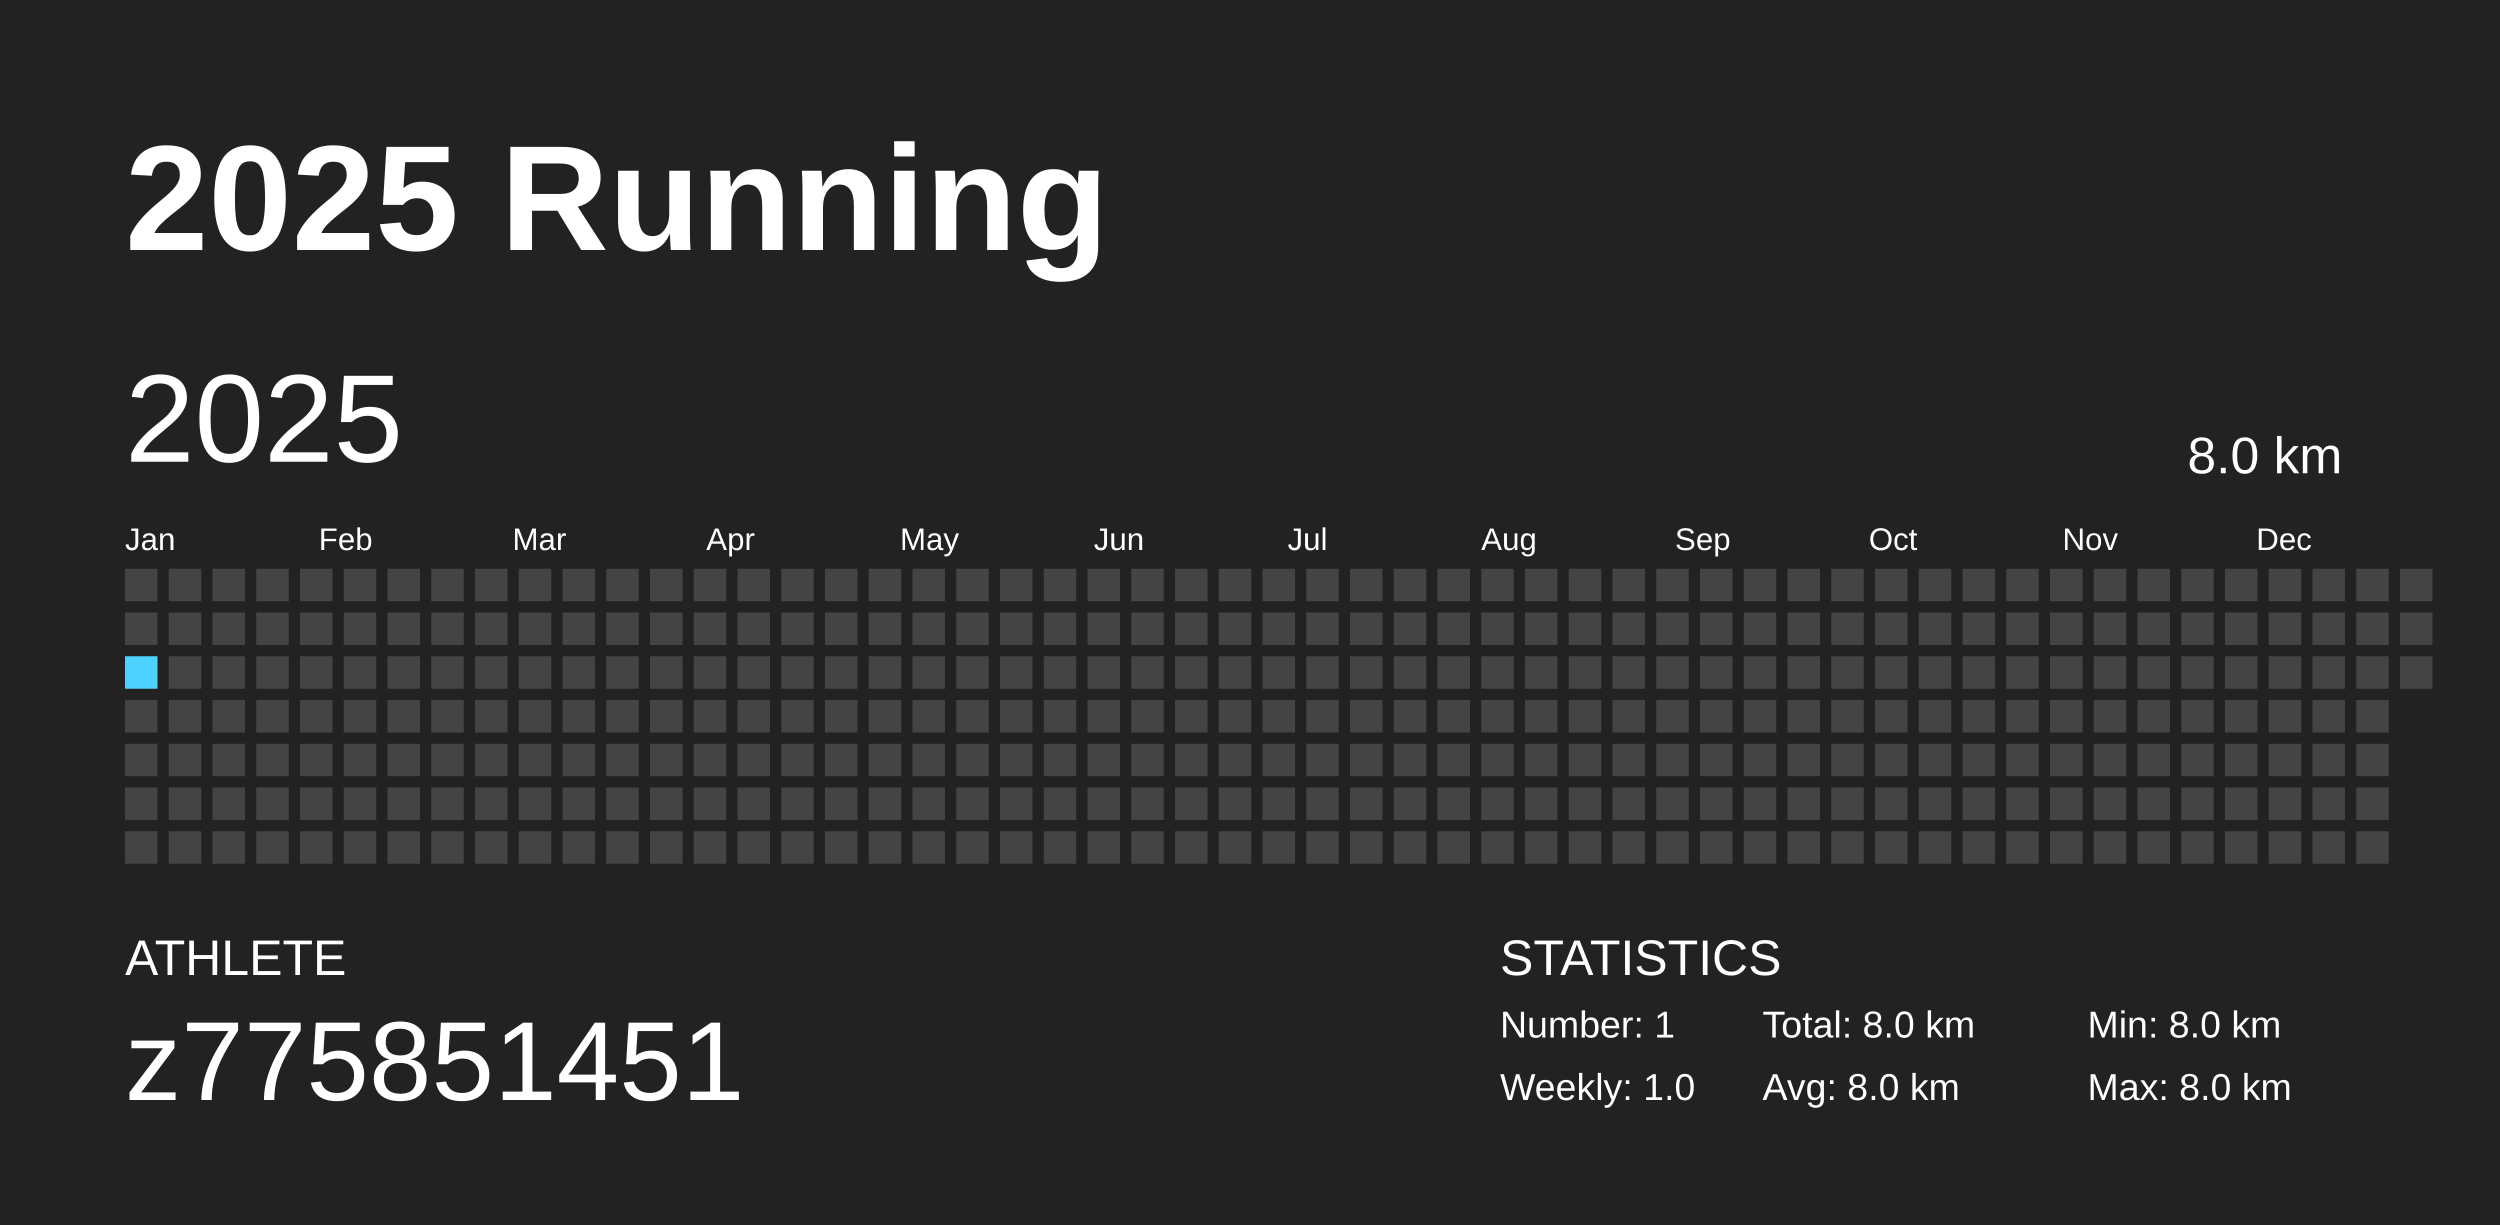
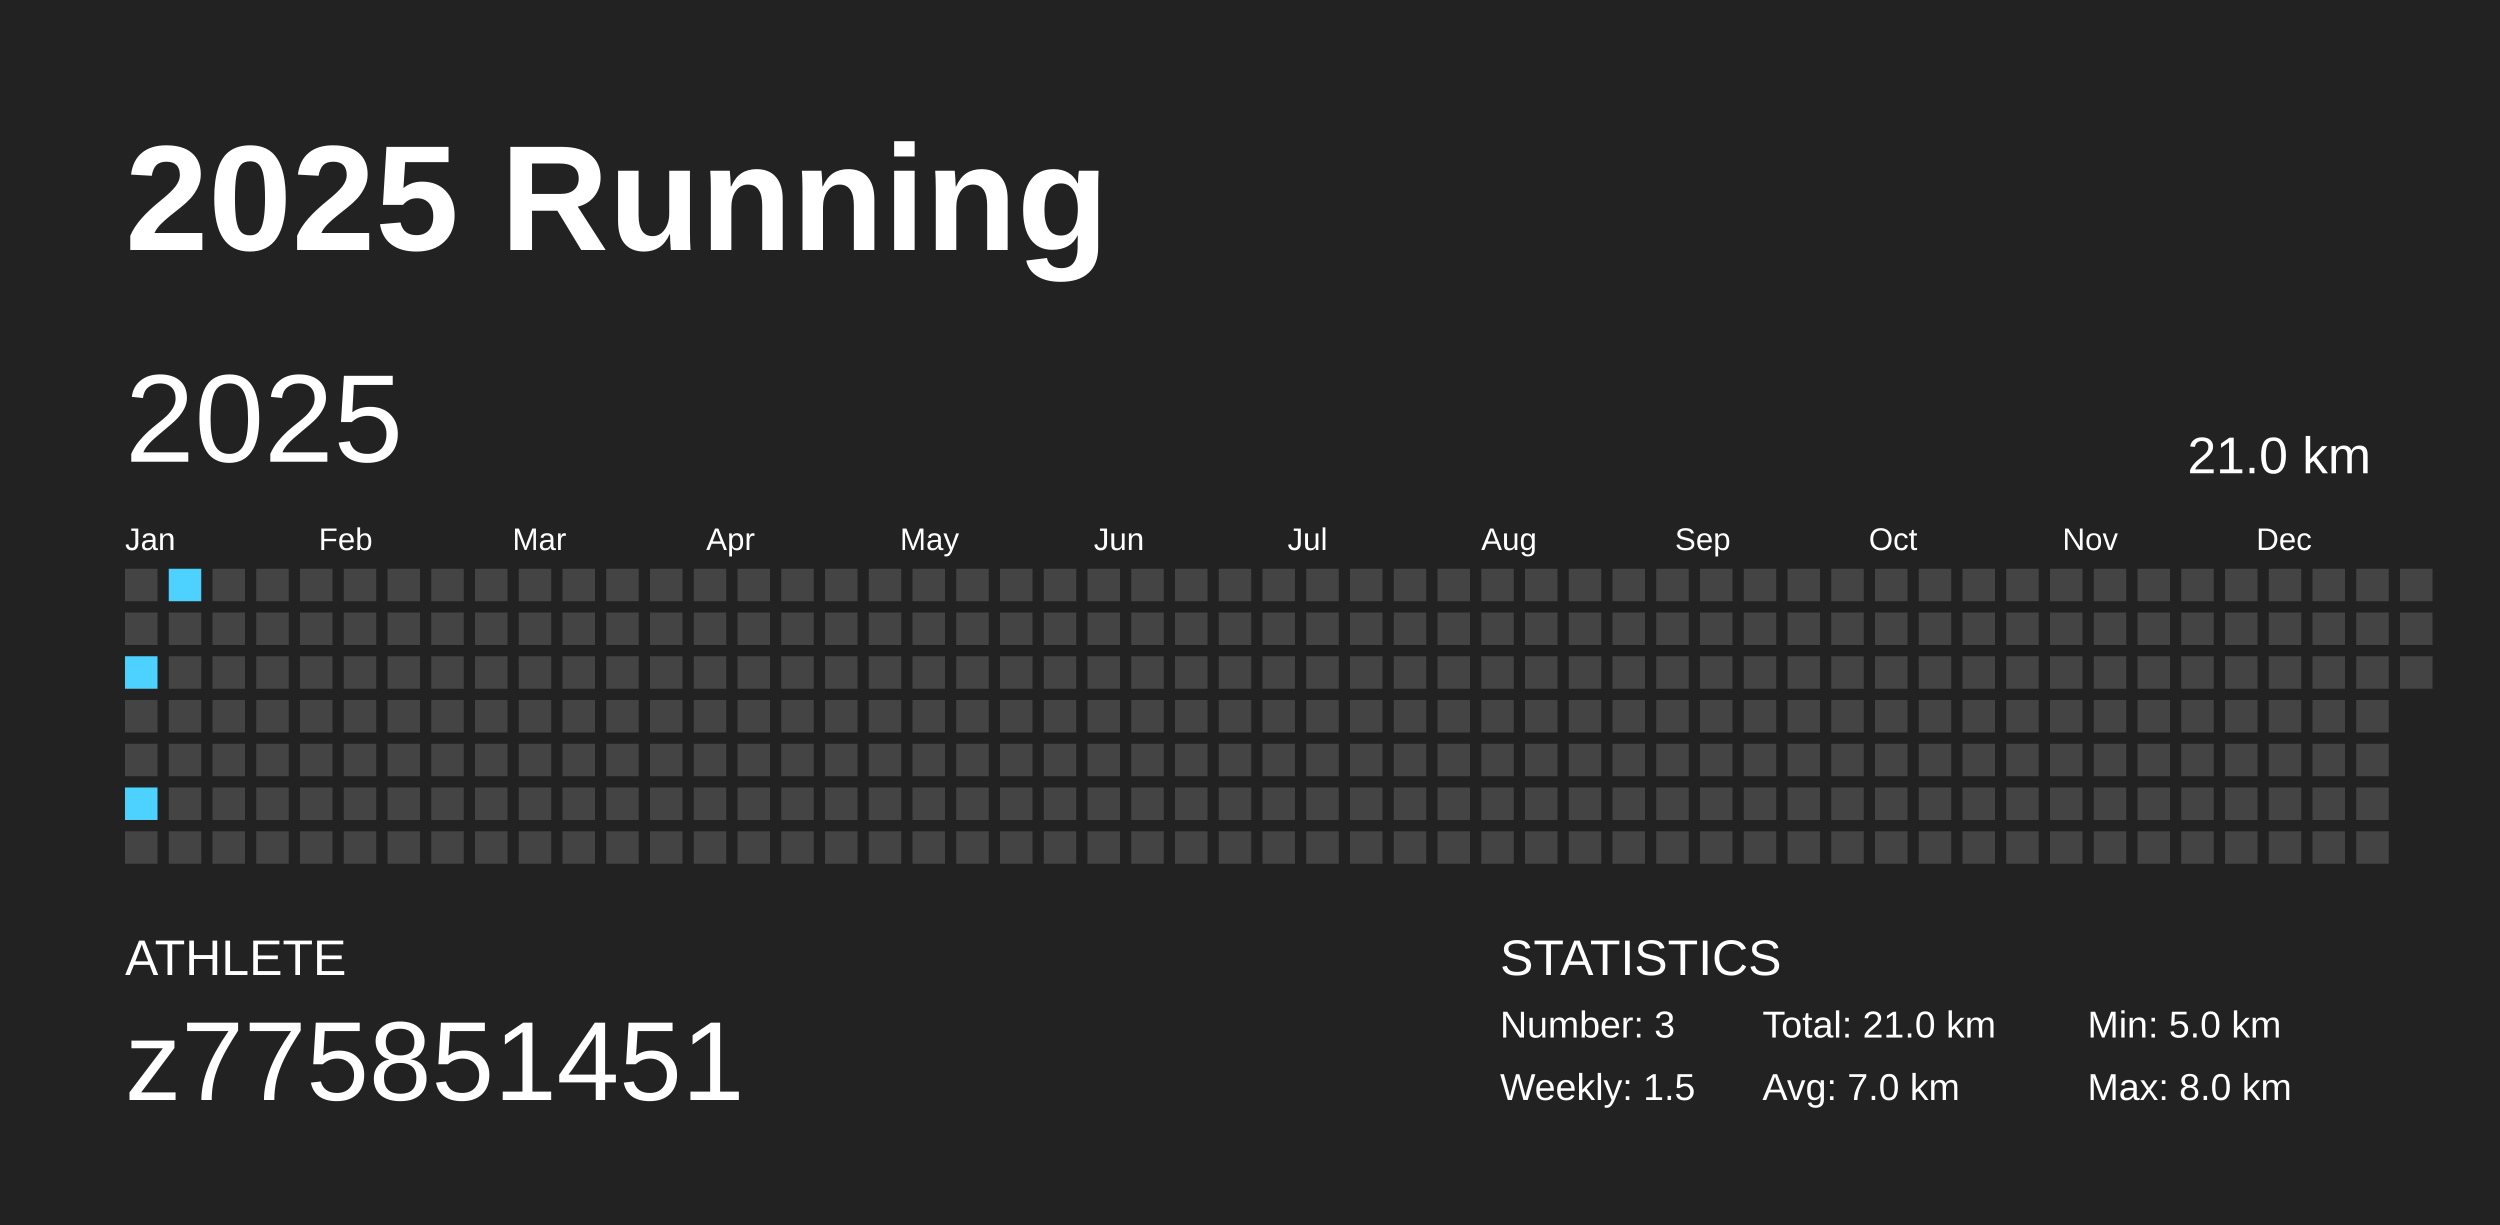
<svg xmlns="http://www.w3.org/2000/svg" baseProfile="full" height="98mm" version="1.1" viewBox="0,0,200,98" width="200mm">
  <defs />
  <rect fill="#222222" height="98" width="200" x="0" y="0" />
  <text fill="#FFFFFF" style="font-size:12px; font-family:Arial; font-weight:bold;" x="10" y="20">2025 Running</text>
  <text fill="#FFFFFF" style="font-size:4px; font-family:Arial" x="10" y="78">ATHLETE</text>
  <text fill="#FFFFFF" style="font-size:9px; font-family:Arial" x="10" y="88">z775851451</text>
  <text fill="#FFFFFF" style="font-size:4px; font-family:Arial" x="120" y="78">STATISTICS</text>
-   <text fill="#FFFFFF" style="font-size:3px; font-family:Arial" x="120" y="83">Number: 1</text>
-   <text fill="#FFFFFF" style="font-size:3px; font-family:Arial" x="120" y="88">Weekly: 1.0</text>
-   <text fill="#FFFFFF" style="font-size:3px; font-family:Arial" x="141" y="83">Total: 8.0 km</text>
-   <text fill="#FFFFFF" style="font-size:3px; font-family:Arial" x="141" y="88">Avg: 8.0 km</text>
-   <text fill="#FFFFFF" style="font-size:3px; font-family:Arial" x="167" y="83">Min: 8.0 km</text>
+   <text fill="#FFFFFF" style="font-size:3px; font-family:Arial" x="120" y="83">Number: 3</text>
+   <text fill="#FFFFFF" style="font-size:3px; font-family:Arial" x="120" y="88">Weekly: 1.5</text>
+   <text fill="#FFFFFF" style="font-size:3px; font-family:Arial" x="141" y="83">Total: 21.0 km</text>
+   <text fill="#FFFFFF" style="font-size:3px; font-family:Arial" x="141" y="88">Avg: 7.0 km</text>
+   <text fill="#FFFFFF" style="font-size:3px; font-family:Arial" x="167" y="83">Min: 5.0 km</text>
  <text fill="#FFFFFF" style="font-size:3px; font-family:Arial" x="167" y="88">Max: 8.0 km</text>
  <text dominant-baseline="hanging" fill="#FFFFFF" style="font-size:10.0px; font-family:Arial;" x="10" y="30">2025</text>
-   <text dominant-baseline="hanging" fill="#FFFFFF" style="font-size:4.125px; font-family:Arial;" x="175" y="35">8.0 km</text>
+   <text dominant-baseline="hanging" fill="#FFFFFF" style="font-size:4.125px; font-family:Arial;" x="175" y="35">21.0 km</text>
  <text fill="#FFFFFF" style="font-size:2.5px; font-family:Arial" x="10.0" y="44">Jan</text>
  <text fill="#FFFFFF" style="font-size:2.5px; font-family:Arial" x="25.5" y="44">Feb</text>
  <text fill="#FFFFFF" style="font-size:2.5px; font-family:Arial" x="41.0" y="44">Mar</text>
  <text fill="#FFFFFF" style="font-size:2.5px; font-family:Arial" x="56.5" y="44">Apr</text>
  <text fill="#FFFFFF" style="font-size:2.5px; font-family:Arial" x="72.0" y="44">May</text>
  <text fill="#FFFFFF" style="font-size:2.5px; font-family:Arial" x="87.5" y="44">Jun</text>
  <text fill="#FFFFFF" style="font-size:2.5px; font-family:Arial" x="103.0" y="44">Jul</text>
  <text fill="#FFFFFF" style="font-size:2.5px; font-family:Arial" x="118.5" y="44">Aug</text>
  <text fill="#FFFFFF" style="font-size:2.5px; font-family:Arial" x="134.0" y="44">Sep</text>
  <text fill="#FFFFFF" style="font-size:2.5px; font-family:Arial" x="149.5" y="44">Oct</text>
  <text fill="#FFFFFF" style="font-size:2.5px; font-family:Arial" x="165.0" y="44">Nov</text>
  <text fill="#FFFFFF" style="font-size:2.5px; font-family:Arial" x="180.5" y="44">Dec</text>
  <rect fill="#444444" height="2.6" width="2.6" x="10.0" y="45.5" />
  <rect fill="#444444" height="2.6" width="2.6" x="10.0" y="49.0" />
-   <rect fill="#4DD2FF" height="2.6" width="2.6" x="10.0" y="52.5" />
+   <rect fill="#4dd2ff" height="2.6" width="2.6" x="10.0" y="52.5" />
  <rect fill="#444444" height="2.6" width="2.6" x="10.0" y="56.0" />
  <rect fill="#444444" height="2.6" width="2.6" x="10.0" y="59.5" />
-   <rect fill="#444444" height="2.6" width="2.6" x="10.0" y="63.0" />
+   <rect fill="#4dd2ff" height="2.6" width="2.6" x="10.0" y="63.0" />
  <rect fill="#444444" height="2.6" width="2.6" x="10.0" y="66.5" />
-   <rect fill="#444444" height="2.6" width="2.6" x="13.5" y="45.5" />
+   <rect fill="#4dd2ff" height="2.6" width="2.6" x="13.5" y="45.5" />
  <rect fill="#444444" height="2.6" width="2.6" x="13.5" y="49.0" />
  <rect fill="#444444" height="2.6" width="2.6" x="13.5" y="52.5" />
  <rect fill="#444444" height="2.6" width="2.6" x="13.5" y="56.0" />
  <rect fill="#444444" height="2.6" width="2.6" x="13.5" y="59.5" />
  <rect fill="#444444" height="2.6" width="2.6" x="13.5" y="63.0" />
  <rect fill="#444444" height="2.6" width="2.6" x="13.5" y="66.5" />
  <rect fill="#444444" height="2.6" width="2.6" x="17.0" y="45.5" />
  <rect fill="#444444" height="2.6" width="2.6" x="17.0" y="49.0" />
  <rect fill="#444444" height="2.6" width="2.6" x="17.0" y="52.5" />
  <rect fill="#444444" height="2.6" width="2.6" x="17.0" y="56.0" />
  <rect fill="#444444" height="2.6" width="2.6" x="17.0" y="59.5" />
  <rect fill="#444444" height="2.6" width="2.6" x="17.0" y="63.0" />
  <rect fill="#444444" height="2.6" width="2.6" x="17.0" y="66.5" />
  <rect fill="#444444" height="2.6" width="2.6" x="20.5" y="45.5" />
  <rect fill="#444444" height="2.6" width="2.6" x="20.5" y="49.0" />
  <rect fill="#444444" height="2.6" width="2.6" x="20.5" y="52.5" />
  <rect fill="#444444" height="2.6" width="2.6" x="20.5" y="56.0" />
  <rect fill="#444444" height="2.6" width="2.6" x="20.5" y="59.5" />
  <rect fill="#444444" height="2.6" width="2.6" x="20.5" y="63.0" />
  <rect fill="#444444" height="2.6" width="2.6" x="20.5" y="66.5" />
  <rect fill="#444444" height="2.6" width="2.6" x="24.0" y="45.5" />
  <rect fill="#444444" height="2.6" width="2.6" x="24.0" y="49.0" />
  <rect fill="#444444" height="2.6" width="2.6" x="24.0" y="52.5" />
  <rect fill="#444444" height="2.6" width="2.6" x="24.0" y="56.0" />
  <rect fill="#444444" height="2.6" width="2.6" x="24.0" y="59.5" />
  <rect fill="#444444" height="2.6" width="2.6" x="24.0" y="63.0" />
  <rect fill="#444444" height="2.6" width="2.6" x="24.0" y="66.5" />
  <rect fill="#444444" height="2.6" width="2.6" x="27.5" y="45.5" />
  <rect fill="#444444" height="2.6" width="2.6" x="27.5" y="49.0" />
  <rect fill="#444444" height="2.6" width="2.6" x="27.5" y="52.5" />
  <rect fill="#444444" height="2.6" width="2.6" x="27.5" y="56.0" />
  <rect fill="#444444" height="2.6" width="2.6" x="27.5" y="59.5" />
  <rect fill="#444444" height="2.6" width="2.6" x="27.5" y="63.0" />
  <rect fill="#444444" height="2.6" width="2.6" x="27.5" y="66.5" />
  <rect fill="#444444" height="2.6" width="2.6" x="31.0" y="45.5" />
  <rect fill="#444444" height="2.6" width="2.6" x="31.0" y="49.0" />
  <rect fill="#444444" height="2.6" width="2.6" x="31.0" y="52.5" />
  <rect fill="#444444" height="2.6" width="2.6" x="31.0" y="56.0" />
  <rect fill="#444444" height="2.6" width="2.6" x="31.0" y="59.5" />
  <rect fill="#444444" height="2.6" width="2.6" x="31.0" y="63.0" />
  <rect fill="#444444" height="2.6" width="2.6" x="31.0" y="66.5" />
  <rect fill="#444444" height="2.6" width="2.6" x="34.5" y="45.5" />
  <rect fill="#444444" height="2.6" width="2.6" x="34.5" y="49.0" />
  <rect fill="#444444" height="2.6" width="2.6" x="34.5" y="52.5" />
  <rect fill="#444444" height="2.6" width="2.6" x="34.5" y="56.0" />
  <rect fill="#444444" height="2.6" width="2.6" x="34.5" y="59.5" />
  <rect fill="#444444" height="2.6" width="2.6" x="34.5" y="63.0" />
  <rect fill="#444444" height="2.6" width="2.6" x="34.5" y="66.5" />
  <rect fill="#444444" height="2.6" width="2.6" x="38.0" y="45.5" />
  <rect fill="#444444" height="2.6" width="2.6" x="38.0" y="49.0" />
  <rect fill="#444444" height="2.6" width="2.6" x="38.0" y="52.5" />
  <rect fill="#444444" height="2.6" width="2.6" x="38.0" y="56.0" />
  <rect fill="#444444" height="2.6" width="2.6" x="38.0" y="59.5" />
  <rect fill="#444444" height="2.6" width="2.6" x="38.0" y="63.0" />
  <rect fill="#444444" height="2.6" width="2.6" x="38.0" y="66.5" />
  <rect fill="#444444" height="2.6" width="2.6" x="41.5" y="45.5" />
  <rect fill="#444444" height="2.6" width="2.6" x="41.5" y="49.0" />
  <rect fill="#444444" height="2.6" width="2.6" x="41.5" y="52.5" />
  <rect fill="#444444" height="2.6" width="2.6" x="41.5" y="56.0" />
  <rect fill="#444444" height="2.6" width="2.6" x="41.5" y="59.5" />
  <rect fill="#444444" height="2.6" width="2.6" x="41.5" y="63.0" />
  <rect fill="#444444" height="2.6" width="2.6" x="41.5" y="66.5" />
  <rect fill="#444444" height="2.6" width="2.6" x="45.0" y="45.5" />
  <rect fill="#444444" height="2.6" width="2.6" x="45.0" y="49.0" />
  <rect fill="#444444" height="2.6" width="2.6" x="45.0" y="52.5" />
  <rect fill="#444444" height="2.6" width="2.6" x="45.0" y="56.0" />
  <rect fill="#444444" height="2.6" width="2.6" x="45.0" y="59.5" />
  <rect fill="#444444" height="2.6" width="2.6" x="45.0" y="63.0" />
  <rect fill="#444444" height="2.6" width="2.6" x="45.0" y="66.5" />
  <rect fill="#444444" height="2.6" width="2.6" x="48.5" y="45.5" />
  <rect fill="#444444" height="2.6" width="2.6" x="48.5" y="49.0" />
  <rect fill="#444444" height="2.6" width="2.6" x="48.5" y="52.5" />
  <rect fill="#444444" height="2.6" width="2.6" x="48.5" y="56.0" />
  <rect fill="#444444" height="2.6" width="2.6" x="48.5" y="59.5" />
  <rect fill="#444444" height="2.6" width="2.6" x="48.5" y="63.0" />
  <rect fill="#444444" height="2.6" width="2.6" x="48.5" y="66.5" />
  <rect fill="#444444" height="2.6" width="2.6" x="52.0" y="45.5" />
  <rect fill="#444444" height="2.6" width="2.6" x="52.0" y="49.0" />
  <rect fill="#444444" height="2.6" width="2.6" x="52.0" y="52.5" />
  <rect fill="#444444" height="2.6" width="2.6" x="52.0" y="56.0" />
  <rect fill="#444444" height="2.6" width="2.6" x="52.0" y="59.5" />
  <rect fill="#444444" height="2.6" width="2.6" x="52.0" y="63.0" />
  <rect fill="#444444" height="2.6" width="2.6" x="52.0" y="66.5" />
  <rect fill="#444444" height="2.6" width="2.6" x="55.5" y="45.5" />
  <rect fill="#444444" height="2.6" width="2.6" x="55.5" y="49.0" />
  <rect fill="#444444" height="2.6" width="2.6" x="55.5" y="52.5" />
  <rect fill="#444444" height="2.6" width="2.6" x="55.5" y="56.0" />
  <rect fill="#444444" height="2.6" width="2.6" x="55.5" y="59.5" />
  <rect fill="#444444" height="2.6" width="2.6" x="55.5" y="63.0" />
  <rect fill="#444444" height="2.6" width="2.6" x="55.5" y="66.5" />
  <rect fill="#444444" height="2.6" width="2.6" x="59.0" y="45.5" />
  <rect fill="#444444" height="2.6" width="2.6" x="59.0" y="49.0" />
  <rect fill="#444444" height="2.6" width="2.6" x="59.0" y="52.5" />
  <rect fill="#444444" height="2.6" width="2.6" x="59.0" y="56.0" />
  <rect fill="#444444" height="2.6" width="2.6" x="59.0" y="59.5" />
  <rect fill="#444444" height="2.6" width="2.6" x="59.0" y="63.0" />
  <rect fill="#444444" height="2.6" width="2.6" x="59.0" y="66.5" />
  <rect fill="#444444" height="2.6" width="2.6" x="62.5" y="45.5" />
  <rect fill="#444444" height="2.6" width="2.6" x="62.5" y="49.0" />
  <rect fill="#444444" height="2.6" width="2.6" x="62.5" y="52.5" />
  <rect fill="#444444" height="2.6" width="2.6" x="62.5" y="56.0" />
  <rect fill="#444444" height="2.6" width="2.6" x="62.5" y="59.5" />
  <rect fill="#444444" height="2.6" width="2.6" x="62.5" y="63.0" />
  <rect fill="#444444" height="2.6" width="2.6" x="62.5" y="66.5" />
  <rect fill="#444444" height="2.6" width="2.6" x="66.0" y="45.5" />
  <rect fill="#444444" height="2.6" width="2.6" x="66.0" y="49.0" />
  <rect fill="#444444" height="2.6" width="2.6" x="66.0" y="52.5" />
  <rect fill="#444444" height="2.6" width="2.6" x="66.0" y="56.0" />
  <rect fill="#444444" height="2.6" width="2.6" x="66.0" y="59.5" />
  <rect fill="#444444" height="2.6" width="2.6" x="66.0" y="63.0" />
  <rect fill="#444444" height="2.6" width="2.6" x="66.0" y="66.5" />
  <rect fill="#444444" height="2.6" width="2.6" x="69.5" y="45.5" />
  <rect fill="#444444" height="2.6" width="2.6" x="69.5" y="49.0" />
  <rect fill="#444444" height="2.6" width="2.6" x="69.5" y="52.5" />
  <rect fill="#444444" height="2.6" width="2.6" x="69.5" y="56.0" />
  <rect fill="#444444" height="2.6" width="2.6" x="69.5" y="59.5" />
  <rect fill="#444444" height="2.6" width="2.6" x="69.5" y="63.0" />
  <rect fill="#444444" height="2.6" width="2.6" x="69.5" y="66.5" />
  <rect fill="#444444" height="2.6" width="2.6" x="73.0" y="45.5" />
  <rect fill="#444444" height="2.6" width="2.6" x="73.0" y="49.0" />
  <rect fill="#444444" height="2.6" width="2.6" x="73.0" y="52.5" />
  <rect fill="#444444" height="2.6" width="2.6" x="73.0" y="56.0" />
  <rect fill="#444444" height="2.6" width="2.6" x="73.0" y="59.5" />
  <rect fill="#444444" height="2.6" width="2.6" x="73.0" y="63.0" />
  <rect fill="#444444" height="2.6" width="2.6" x="73.0" y="66.5" />
  <rect fill="#444444" height="2.6" width="2.6" x="76.5" y="45.5" />
  <rect fill="#444444" height="2.6" width="2.6" x="76.5" y="49.0" />
  <rect fill="#444444" height="2.6" width="2.6" x="76.5" y="52.5" />
  <rect fill="#444444" height="2.6" width="2.6" x="76.5" y="56.0" />
  <rect fill="#444444" height="2.6" width="2.6" x="76.5" y="59.5" />
  <rect fill="#444444" height="2.6" width="2.6" x="76.5" y="63.0" />
  <rect fill="#444444" height="2.6" width="2.6" x="76.5" y="66.5" />
  <rect fill="#444444" height="2.6" width="2.6" x="80.0" y="45.5" />
  <rect fill="#444444" height="2.6" width="2.6" x="80.0" y="49.0" />
  <rect fill="#444444" height="2.6" width="2.6" x="80.0" y="52.5" />
  <rect fill="#444444" height="2.6" width="2.6" x="80.0" y="56.0" />
  <rect fill="#444444" height="2.6" width="2.6" x="80.0" y="59.5" />
  <rect fill="#444444" height="2.6" width="2.6" x="80.0" y="63.0" />
  <rect fill="#444444" height="2.6" width="2.6" x="80.0" y="66.5" />
  <rect fill="#444444" height="2.6" width="2.6" x="83.5" y="45.5" />
  <rect fill="#444444" height="2.6" width="2.6" x="83.5" y="49.0" />
  <rect fill="#444444" height="2.6" width="2.6" x="83.5" y="52.5" />
  <rect fill="#444444" height="2.6" width="2.6" x="83.5" y="56.0" />
  <rect fill="#444444" height="2.6" width="2.6" x="83.5" y="59.5" />
  <rect fill="#444444" height="2.6" width="2.6" x="83.5" y="63.0" />
  <rect fill="#444444" height="2.6" width="2.6" x="83.5" y="66.5" />
  <rect fill="#444444" height="2.6" width="2.6" x="87.0" y="45.5" />
  <rect fill="#444444" height="2.6" width="2.6" x="87.0" y="49.0" />
  <rect fill="#444444" height="2.6" width="2.6" x="87.0" y="52.5" />
  <rect fill="#444444" height="2.6" width="2.6" x="87.0" y="56.0" />
  <rect fill="#444444" height="2.6" width="2.6" x="87.0" y="59.5" />
  <rect fill="#444444" height="2.6" width="2.6" x="87.0" y="63.0" />
  <rect fill="#444444" height="2.6" width="2.6" x="87.0" y="66.5" />
  <rect fill="#444444" height="2.6" width="2.6" x="90.5" y="45.5" />
  <rect fill="#444444" height="2.6" width="2.6" x="90.5" y="49.0" />
  <rect fill="#444444" height="2.6" width="2.6" x="90.5" y="52.5" />
  <rect fill="#444444" height="2.6" width="2.6" x="90.5" y="56.0" />
  <rect fill="#444444" height="2.6" width="2.6" x="90.5" y="59.5" />
  <rect fill="#444444" height="2.6" width="2.6" x="90.5" y="63.0" />
  <rect fill="#444444" height="2.6" width="2.6" x="90.5" y="66.5" />
  <rect fill="#444444" height="2.6" width="2.6" x="94.0" y="45.5" />
  <rect fill="#444444" height="2.6" width="2.6" x="94.0" y="49.0" />
  <rect fill="#444444" height="2.6" width="2.6" x="94.0" y="52.5" />
  <rect fill="#444444" height="2.6" width="2.6" x="94.0" y="56.0" />
  <rect fill="#444444" height="2.6" width="2.6" x="94.0" y="59.5" />
  <rect fill="#444444" height="2.6" width="2.6" x="94.0" y="63.0" />
  <rect fill="#444444" height="2.6" width="2.6" x="94.0" y="66.5" />
  <rect fill="#444444" height="2.6" width="2.6" x="97.5" y="45.5" />
  <rect fill="#444444" height="2.6" width="2.6" x="97.5" y="49.0" />
  <rect fill="#444444" height="2.6" width="2.6" x="97.5" y="52.5" />
  <rect fill="#444444" height="2.6" width="2.6" x="97.5" y="56.0" />
  <rect fill="#444444" height="2.6" width="2.6" x="97.5" y="59.5" />
  <rect fill="#444444" height="2.6" width="2.6" x="97.5" y="63.0" />
  <rect fill="#444444" height="2.6" width="2.6" x="97.5" y="66.5" />
  <rect fill="#444444" height="2.6" width="2.6" x="101.0" y="45.5" />
  <rect fill="#444444" height="2.6" width="2.6" x="101.0" y="49.0" />
  <rect fill="#444444" height="2.6" width="2.6" x="101.0" y="52.5" />
  <rect fill="#444444" height="2.6" width="2.6" x="101.0" y="56.0" />
  <rect fill="#444444" height="2.6" width="2.6" x="101.0" y="59.5" />
  <rect fill="#444444" height="2.6" width="2.6" x="101.0" y="63.0" />
  <rect fill="#444444" height="2.6" width="2.6" x="101.0" y="66.5" />
  <rect fill="#444444" height="2.6" width="2.6" x="104.5" y="45.5" />
  <rect fill="#444444" height="2.6" width="2.6" x="104.5" y="49.0" />
  <rect fill="#444444" height="2.6" width="2.6" x="104.5" y="52.5" />
  <rect fill="#444444" height="2.6" width="2.6" x="104.5" y="56.0" />
  <rect fill="#444444" height="2.6" width="2.6" x="104.5" y="59.5" />
  <rect fill="#444444" height="2.6" width="2.6" x="104.5" y="63.0" />
  <rect fill="#444444" height="2.6" width="2.6" x="104.5" y="66.5" />
  <rect fill="#444444" height="2.6" width="2.6" x="108.0" y="45.5" />
  <rect fill="#444444" height="2.6" width="2.6" x="108.0" y="49.0" />
  <rect fill="#444444" height="2.6" width="2.6" x="108.0" y="52.5" />
  <rect fill="#444444" height="2.6" width="2.6" x="108.0" y="56.0" />
  <rect fill="#444444" height="2.6" width="2.6" x="108.0" y="59.5" />
  <rect fill="#444444" height="2.6" width="2.6" x="108.0" y="63.0" />
  <rect fill="#444444" height="2.6" width="2.6" x="108.0" y="66.5" />
  <rect fill="#444444" height="2.6" width="2.6" x="111.5" y="45.5" />
  <rect fill="#444444" height="2.6" width="2.6" x="111.5" y="49.0" />
  <rect fill="#444444" height="2.6" width="2.6" x="111.5" y="52.5" />
  <rect fill="#444444" height="2.6" width="2.6" x="111.5" y="56.0" />
  <rect fill="#444444" height="2.6" width="2.6" x="111.5" y="59.5" />
  <rect fill="#444444" height="2.6" width="2.6" x="111.5" y="63.0" />
  <rect fill="#444444" height="2.6" width="2.6" x="111.5" y="66.5" />
  <rect fill="#444444" height="2.6" width="2.6" x="115.0" y="45.5" />
  <rect fill="#444444" height="2.6" width="2.6" x="115.0" y="49.0" />
  <rect fill="#444444" height="2.6" width="2.6" x="115.0" y="52.5" />
  <rect fill="#444444" height="2.6" width="2.6" x="115.0" y="56.0" />
  <rect fill="#444444" height="2.6" width="2.6" x="115.0" y="59.5" />
  <rect fill="#444444" height="2.6" width="2.6" x="115.0" y="63.0" />
  <rect fill="#444444" height="2.6" width="2.6" x="115.0" y="66.5" />
  <rect fill="#444444" height="2.6" width="2.6" x="118.5" y="45.5" />
  <rect fill="#444444" height="2.6" width="2.6" x="118.5" y="49.0" />
  <rect fill="#444444" height="2.6" width="2.6" x="118.5" y="52.5" />
  <rect fill="#444444" height="2.6" width="2.6" x="118.5" y="56.0" />
  <rect fill="#444444" height="2.6" width="2.6" x="118.5" y="59.5" />
  <rect fill="#444444" height="2.6" width="2.6" x="118.5" y="63.0" />
  <rect fill="#444444" height="2.6" width="2.6" x="118.5" y="66.5" />
  <rect fill="#444444" height="2.6" width="2.6" x="122.0" y="45.5" />
  <rect fill="#444444" height="2.6" width="2.6" x="122.0" y="49.0" />
  <rect fill="#444444" height="2.6" width="2.6" x="122.0" y="52.5" />
  <rect fill="#444444" height="2.6" width="2.6" x="122.0" y="56.0" />
  <rect fill="#444444" height="2.6" width="2.6" x="122.0" y="59.5" />
  <rect fill="#444444" height="2.6" width="2.6" x="122.0" y="63.0" />
  <rect fill="#444444" height="2.6" width="2.6" x="122.0" y="66.5" />
  <rect fill="#444444" height="2.6" width="2.6" x="125.5" y="45.5" />
  <rect fill="#444444" height="2.6" width="2.6" x="125.5" y="49.0" />
  <rect fill="#444444" height="2.6" width="2.6" x="125.5" y="52.5" />
  <rect fill="#444444" height="2.6" width="2.6" x="125.5" y="56.0" />
  <rect fill="#444444" height="2.6" width="2.6" x="125.5" y="59.5" />
  <rect fill="#444444" height="2.6" width="2.6" x="125.5" y="63.0" />
  <rect fill="#444444" height="2.6" width="2.6" x="125.5" y="66.5" />
  <rect fill="#444444" height="2.6" width="2.6" x="129.0" y="45.5" />
  <rect fill="#444444" height="2.6" width="2.6" x="129.0" y="49.0" />
  <rect fill="#444444" height="2.6" width="2.6" x="129.0" y="52.5" />
  <rect fill="#444444" height="2.6" width="2.6" x="129.0" y="56.0" />
  <rect fill="#444444" height="2.6" width="2.6" x="129.0" y="59.5" />
  <rect fill="#444444" height="2.6" width="2.6" x="129.0" y="63.0" />
  <rect fill="#444444" height="2.6" width="2.6" x="129.0" y="66.5" />
  <rect fill="#444444" height="2.6" width="2.6" x="132.5" y="45.5" />
  <rect fill="#444444" height="2.6" width="2.6" x="132.5" y="49.0" />
  <rect fill="#444444" height="2.6" width="2.6" x="132.5" y="52.5" />
  <rect fill="#444444" height="2.6" width="2.6" x="132.5" y="56.0" />
  <rect fill="#444444" height="2.6" width="2.6" x="132.5" y="59.5" />
  <rect fill="#444444" height="2.6" width="2.6" x="132.5" y="63.0" />
  <rect fill="#444444" height="2.6" width="2.6" x="132.5" y="66.5" />
  <rect fill="#444444" height="2.6" width="2.6" x="136.0" y="45.5" />
  <rect fill="#444444" height="2.6" width="2.6" x="136.0" y="49.0" />
  <rect fill="#444444" height="2.6" width="2.6" x="136.0" y="52.5" />
  <rect fill="#444444" height="2.6" width="2.6" x="136.0" y="56.0" />
  <rect fill="#444444" height="2.6" width="2.6" x="136.0" y="59.5" />
  <rect fill="#444444" height="2.6" width="2.6" x="136.0" y="63.0" />
  <rect fill="#444444" height="2.6" width="2.6" x="136.0" y="66.5" />
  <rect fill="#444444" height="2.6" width="2.6" x="139.5" y="45.5" />
  <rect fill="#444444" height="2.6" width="2.6" x="139.5" y="49.0" />
  <rect fill="#444444" height="2.6" width="2.6" x="139.5" y="52.5" />
  <rect fill="#444444" height="2.6" width="2.6" x="139.5" y="56.0" />
  <rect fill="#444444" height="2.6" width="2.6" x="139.5" y="59.5" />
  <rect fill="#444444" height="2.6" width="2.6" x="139.5" y="63.0" />
  <rect fill="#444444" height="2.6" width="2.6" x="139.5" y="66.5" />
  <rect fill="#444444" height="2.6" width="2.6" x="143.0" y="45.5" />
  <rect fill="#444444" height="2.6" width="2.6" x="143.0" y="49.0" />
  <rect fill="#444444" height="2.6" width="2.6" x="143.0" y="52.5" />
  <rect fill="#444444" height="2.6" width="2.6" x="143.0" y="56.0" />
  <rect fill="#444444" height="2.6" width="2.6" x="143.0" y="59.5" />
  <rect fill="#444444" height="2.6" width="2.6" x="143.0" y="63.0" />
  <rect fill="#444444" height="2.6" width="2.6" x="143.0" y="66.5" />
  <rect fill="#444444" height="2.6" width="2.6" x="146.5" y="45.5" />
  <rect fill="#444444" height="2.6" width="2.6" x="146.5" y="49.0" />
  <rect fill="#444444" height="2.6" width="2.6" x="146.5" y="52.5" />
  <rect fill="#444444" height="2.6" width="2.6" x="146.5" y="56.0" />
  <rect fill="#444444" height="2.6" width="2.6" x="146.5" y="59.5" />
  <rect fill="#444444" height="2.6" width="2.6" x="146.5" y="63.0" />
  <rect fill="#444444" height="2.6" width="2.6" x="146.5" y="66.5" />
  <rect fill="#444444" height="2.6" width="2.6" x="150.0" y="45.5" />
  <rect fill="#444444" height="2.6" width="2.6" x="150.0" y="49.0" />
  <rect fill="#444444" height="2.6" width="2.6" x="150.0" y="52.5" />
  <rect fill="#444444" height="2.6" width="2.6" x="150.0" y="56.0" />
  <rect fill="#444444" height="2.6" width="2.6" x="150.0" y="59.5" />
  <rect fill="#444444" height="2.6" width="2.6" x="150.0" y="63.0" />
  <rect fill="#444444" height="2.6" width="2.6" x="150.0" y="66.5" />
  <rect fill="#444444" height="2.6" width="2.6" x="153.5" y="45.5" />
  <rect fill="#444444" height="2.6" width="2.6" x="153.5" y="49.0" />
  <rect fill="#444444" height="2.6" width="2.6" x="153.5" y="52.5" />
  <rect fill="#444444" height="2.6" width="2.6" x="153.5" y="56.0" />
  <rect fill="#444444" height="2.6" width="2.6" x="153.5" y="59.5" />
  <rect fill="#444444" height="2.6" width="2.6" x="153.5" y="63.0" />
  <rect fill="#444444" height="2.6" width="2.6" x="153.5" y="66.5" />
  <rect fill="#444444" height="2.6" width="2.6" x="157.0" y="45.5" />
  <rect fill="#444444" height="2.6" width="2.6" x="157.0" y="49.0" />
  <rect fill="#444444" height="2.6" width="2.6" x="157.0" y="52.5" />
  <rect fill="#444444" height="2.6" width="2.6" x="157.0" y="56.0" />
  <rect fill="#444444" height="2.6" width="2.6" x="157.0" y="59.5" />
  <rect fill="#444444" height="2.6" width="2.6" x="157.0" y="63.0" />
  <rect fill="#444444" height="2.6" width="2.6" x="157.0" y="66.5" />
  <rect fill="#444444" height="2.6" width="2.6" x="160.5" y="45.5" />
  <rect fill="#444444" height="2.6" width="2.6" x="160.5" y="49.0" />
  <rect fill="#444444" height="2.6" width="2.6" x="160.5" y="52.5" />
  <rect fill="#444444" height="2.6" width="2.6" x="160.5" y="56.0" />
  <rect fill="#444444" height="2.6" width="2.6" x="160.5" y="59.5" />
  <rect fill="#444444" height="2.6" width="2.6" x="160.5" y="63.0" />
  <rect fill="#444444" height="2.6" width="2.6" x="160.5" y="66.5" />
  <rect fill="#444444" height="2.6" width="2.6" x="164.0" y="45.5" />
  <rect fill="#444444" height="2.6" width="2.6" x="164.0" y="49.0" />
  <rect fill="#444444" height="2.6" width="2.6" x="164.0" y="52.5" />
  <rect fill="#444444" height="2.6" width="2.6" x="164.0" y="56.0" />
  <rect fill="#444444" height="2.6" width="2.6" x="164.0" y="59.5" />
  <rect fill="#444444" height="2.6" width="2.6" x="164.0" y="63.0" />
  <rect fill="#444444" height="2.6" width="2.6" x="164.0" y="66.5" />
  <rect fill="#444444" height="2.6" width="2.6" x="167.5" y="45.5" />
  <rect fill="#444444" height="2.6" width="2.6" x="167.5" y="49.0" />
  <rect fill="#444444" height="2.6" width="2.6" x="167.5" y="52.5" />
  <rect fill="#444444" height="2.6" width="2.6" x="167.5" y="56.0" />
  <rect fill="#444444" height="2.6" width="2.6" x="167.5" y="59.5" />
  <rect fill="#444444" height="2.6" width="2.6" x="167.5" y="63.0" />
  <rect fill="#444444" height="2.6" width="2.6" x="167.5" y="66.5" />
  <rect fill="#444444" height="2.6" width="2.6" x="171.0" y="45.5" />
  <rect fill="#444444" height="2.6" width="2.6" x="171.0" y="49.0" />
  <rect fill="#444444" height="2.6" width="2.6" x="171.0" y="52.5" />
  <rect fill="#444444" height="2.6" width="2.6" x="171.0" y="56.0" />
  <rect fill="#444444" height="2.6" width="2.6" x="171.0" y="59.5" />
  <rect fill="#444444" height="2.6" width="2.6" x="171.0" y="63.0" />
  <rect fill="#444444" height="2.6" width="2.6" x="171.0" y="66.5" />
  <rect fill="#444444" height="2.6" width="2.6" x="174.5" y="45.5" />
  <rect fill="#444444" height="2.6" width="2.6" x="174.5" y="49.0" />
  <rect fill="#444444" height="2.6" width="2.6" x="174.5" y="52.5" />
  <rect fill="#444444" height="2.6" width="2.6" x="174.5" y="56.0" />
  <rect fill="#444444" height="2.6" width="2.6" x="174.5" y="59.5" />
  <rect fill="#444444" height="2.6" width="2.6" x="174.5" y="63.0" />
  <rect fill="#444444" height="2.6" width="2.6" x="174.5" y="66.5" />
  <rect fill="#444444" height="2.6" width="2.6" x="178.0" y="45.5" />
  <rect fill="#444444" height="2.6" width="2.6" x="178.0" y="49.0" />
  <rect fill="#444444" height="2.6" width="2.6" x="178.0" y="52.5" />
  <rect fill="#444444" height="2.6" width="2.6" x="178.0" y="56.0" />
  <rect fill="#444444" height="2.6" width="2.6" x="178.0" y="59.5" />
  <rect fill="#444444" height="2.6" width="2.6" x="178.0" y="63.0" />
  <rect fill="#444444" height="2.6" width="2.6" x="178.0" y="66.5" />
  <rect fill="#444444" height="2.6" width="2.6" x="181.5" y="45.5" />
  <rect fill="#444444" height="2.6" width="2.6" x="181.5" y="49.0" />
  <rect fill="#444444" height="2.6" width="2.6" x="181.5" y="52.5" />
  <rect fill="#444444" height="2.6" width="2.6" x="181.5" y="56.0" />
  <rect fill="#444444" height="2.6" width="2.6" x="181.5" y="59.5" />
  <rect fill="#444444" height="2.6" width="2.6" x="181.5" y="63.0" />
  <rect fill="#444444" height="2.6" width="2.6" x="181.5" y="66.5" />
  <rect fill="#444444" height="2.6" width="2.6" x="185.0" y="45.5" />
  <rect fill="#444444" height="2.6" width="2.6" x="185.0" y="49.0" />
  <rect fill="#444444" height="2.6" width="2.6" x="185.0" y="52.5" />
  <rect fill="#444444" height="2.6" width="2.6" x="185.0" y="56.0" />
  <rect fill="#444444" height="2.6" width="2.6" x="185.0" y="59.5" />
  <rect fill="#444444" height="2.6" width="2.6" x="185.0" y="63.0" />
  <rect fill="#444444" height="2.6" width="2.6" x="185.0" y="66.5" />
  <rect fill="#444444" height="2.6" width="2.6" x="188.5" y="45.5" />
  <rect fill="#444444" height="2.6" width="2.6" x="188.5" y="49.0" />
  <rect fill="#444444" height="2.6" width="2.6" x="188.5" y="52.5" />
  <rect fill="#444444" height="2.6" width="2.6" x="188.5" y="56.0" />
  <rect fill="#444444" height="2.6" width="2.6" x="188.5" y="59.5" />
  <rect fill="#444444" height="2.6" width="2.6" x="188.5" y="63.0" />
  <rect fill="#444444" height="2.6" width="2.6" x="188.5" y="66.5" />
  <rect fill="#444444" height="2.6" width="2.6" x="192.0" y="45.5" />
  <rect fill="#444444" height="2.6" width="2.6" x="192.0" y="49.0" />
  <rect fill="#444444" height="2.6" width="2.6" x="192.0" y="52.5" />
</svg>
